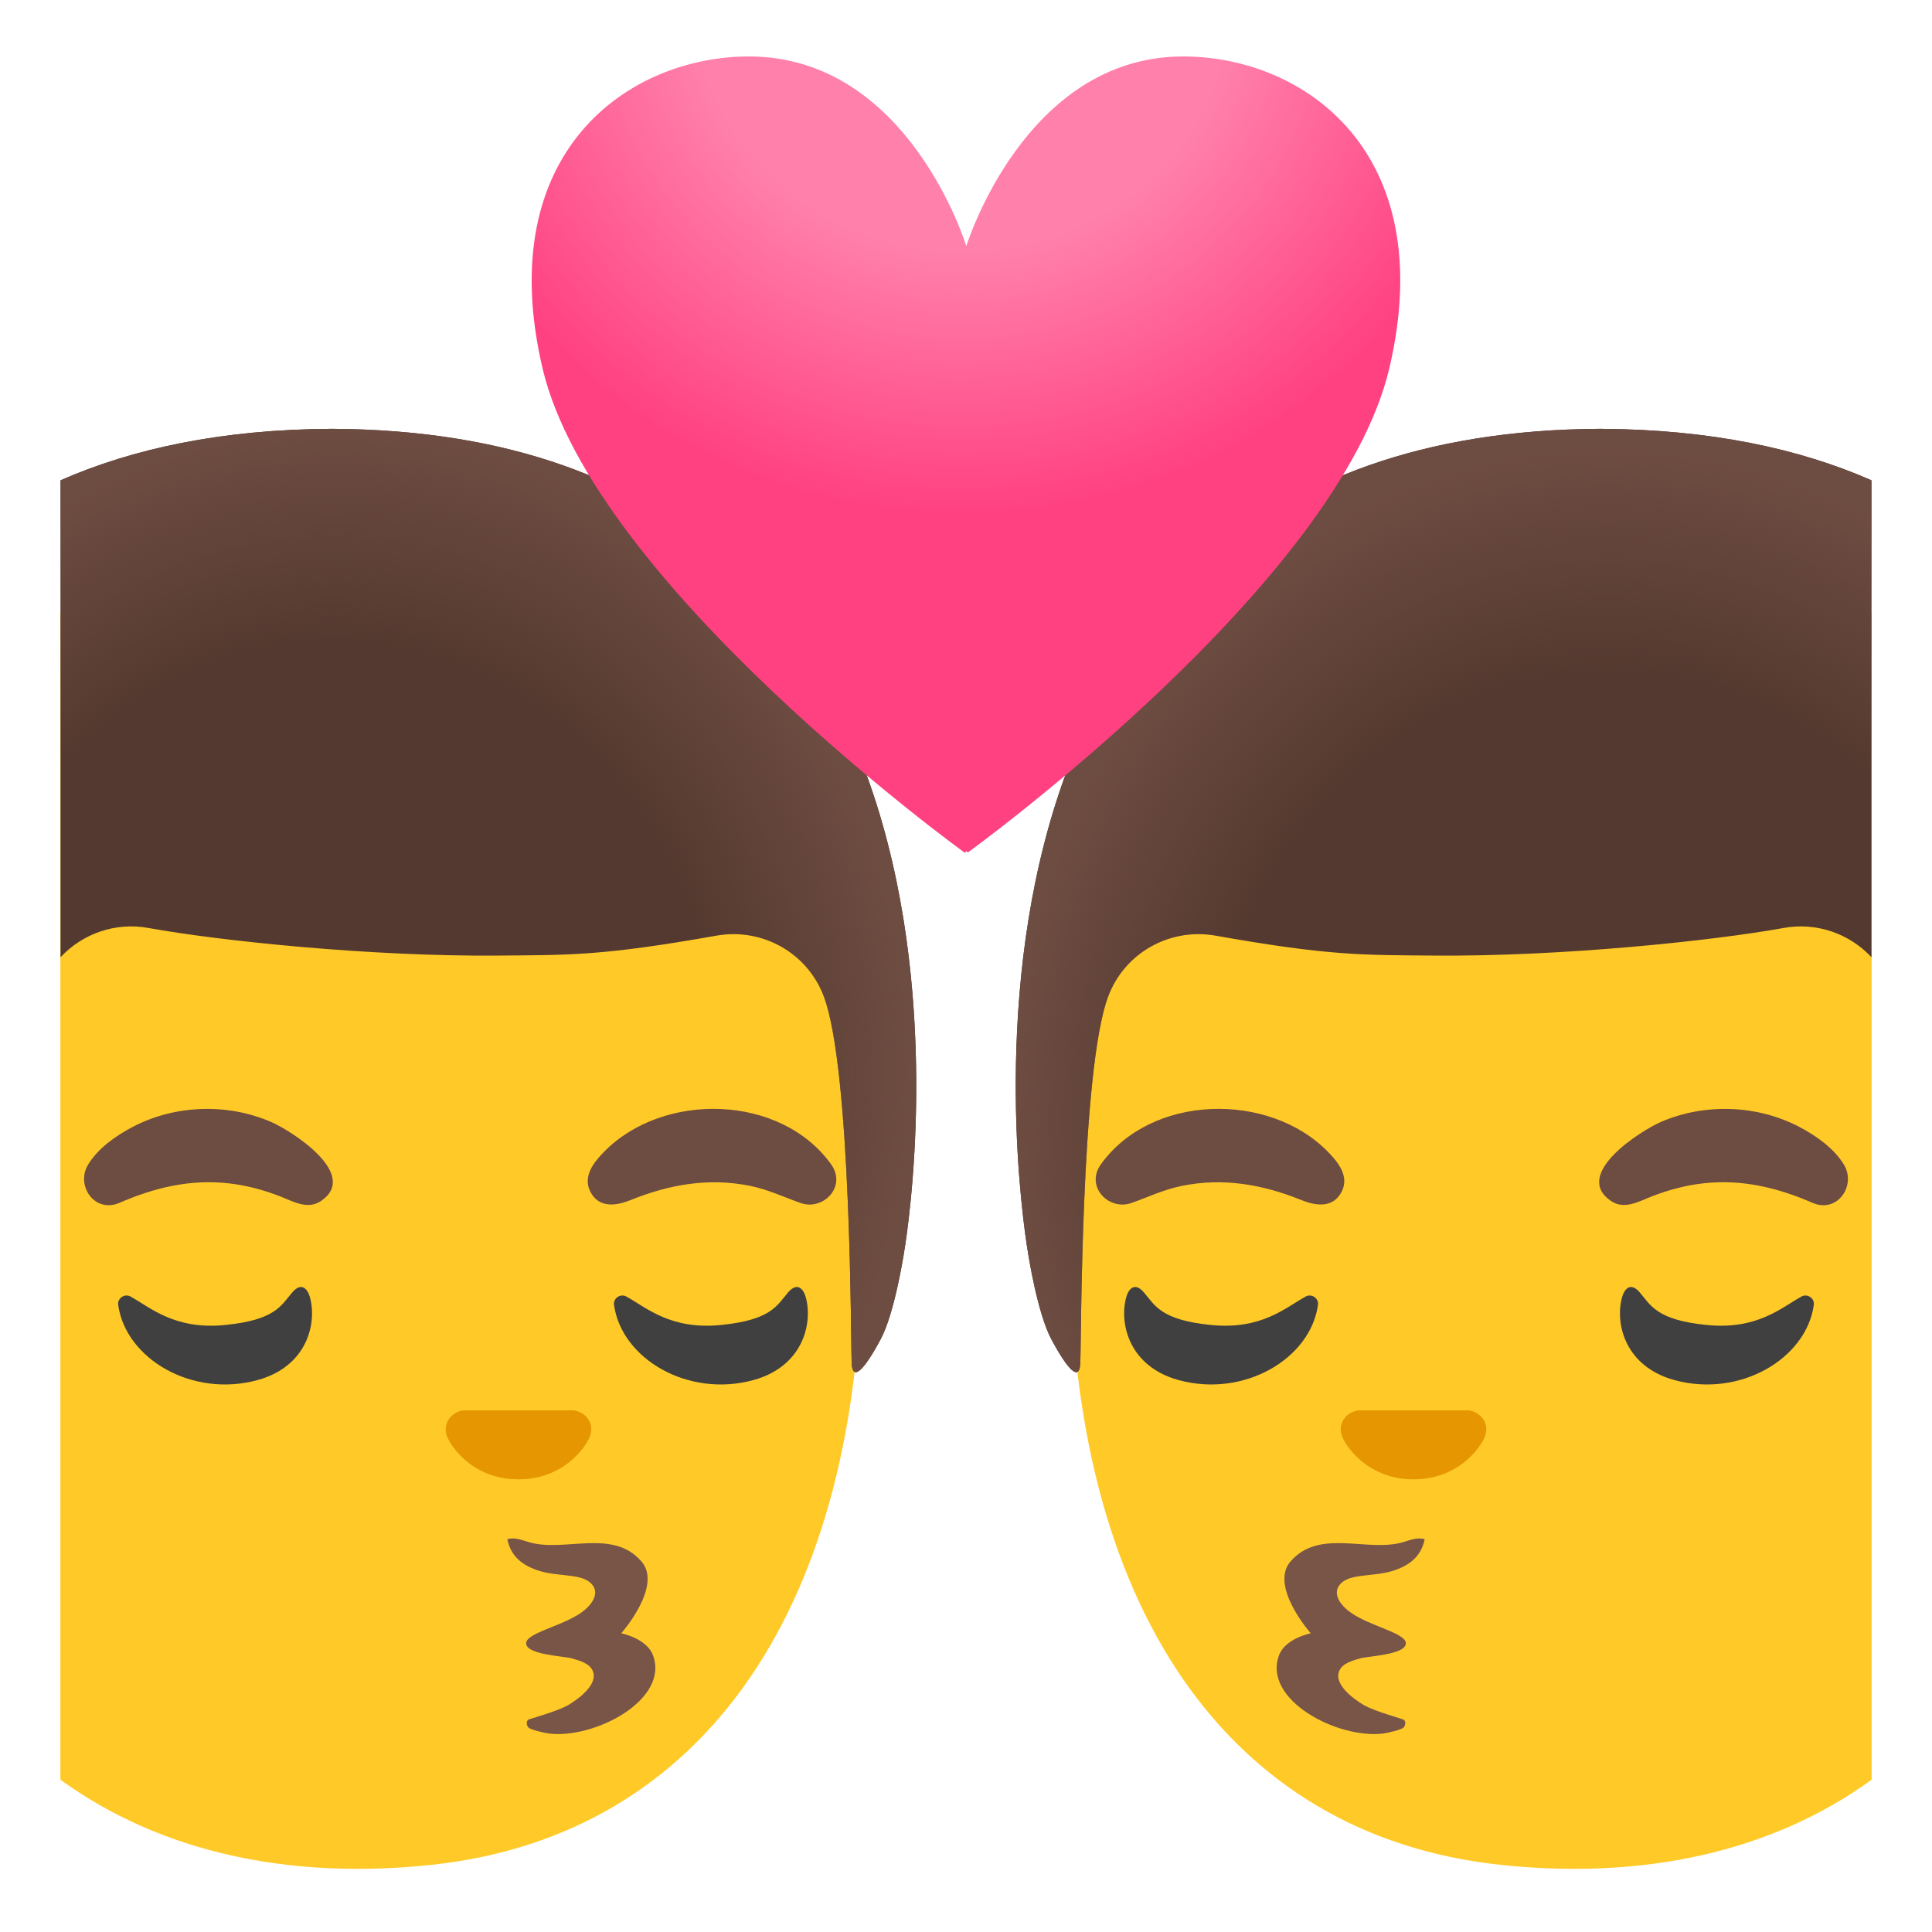
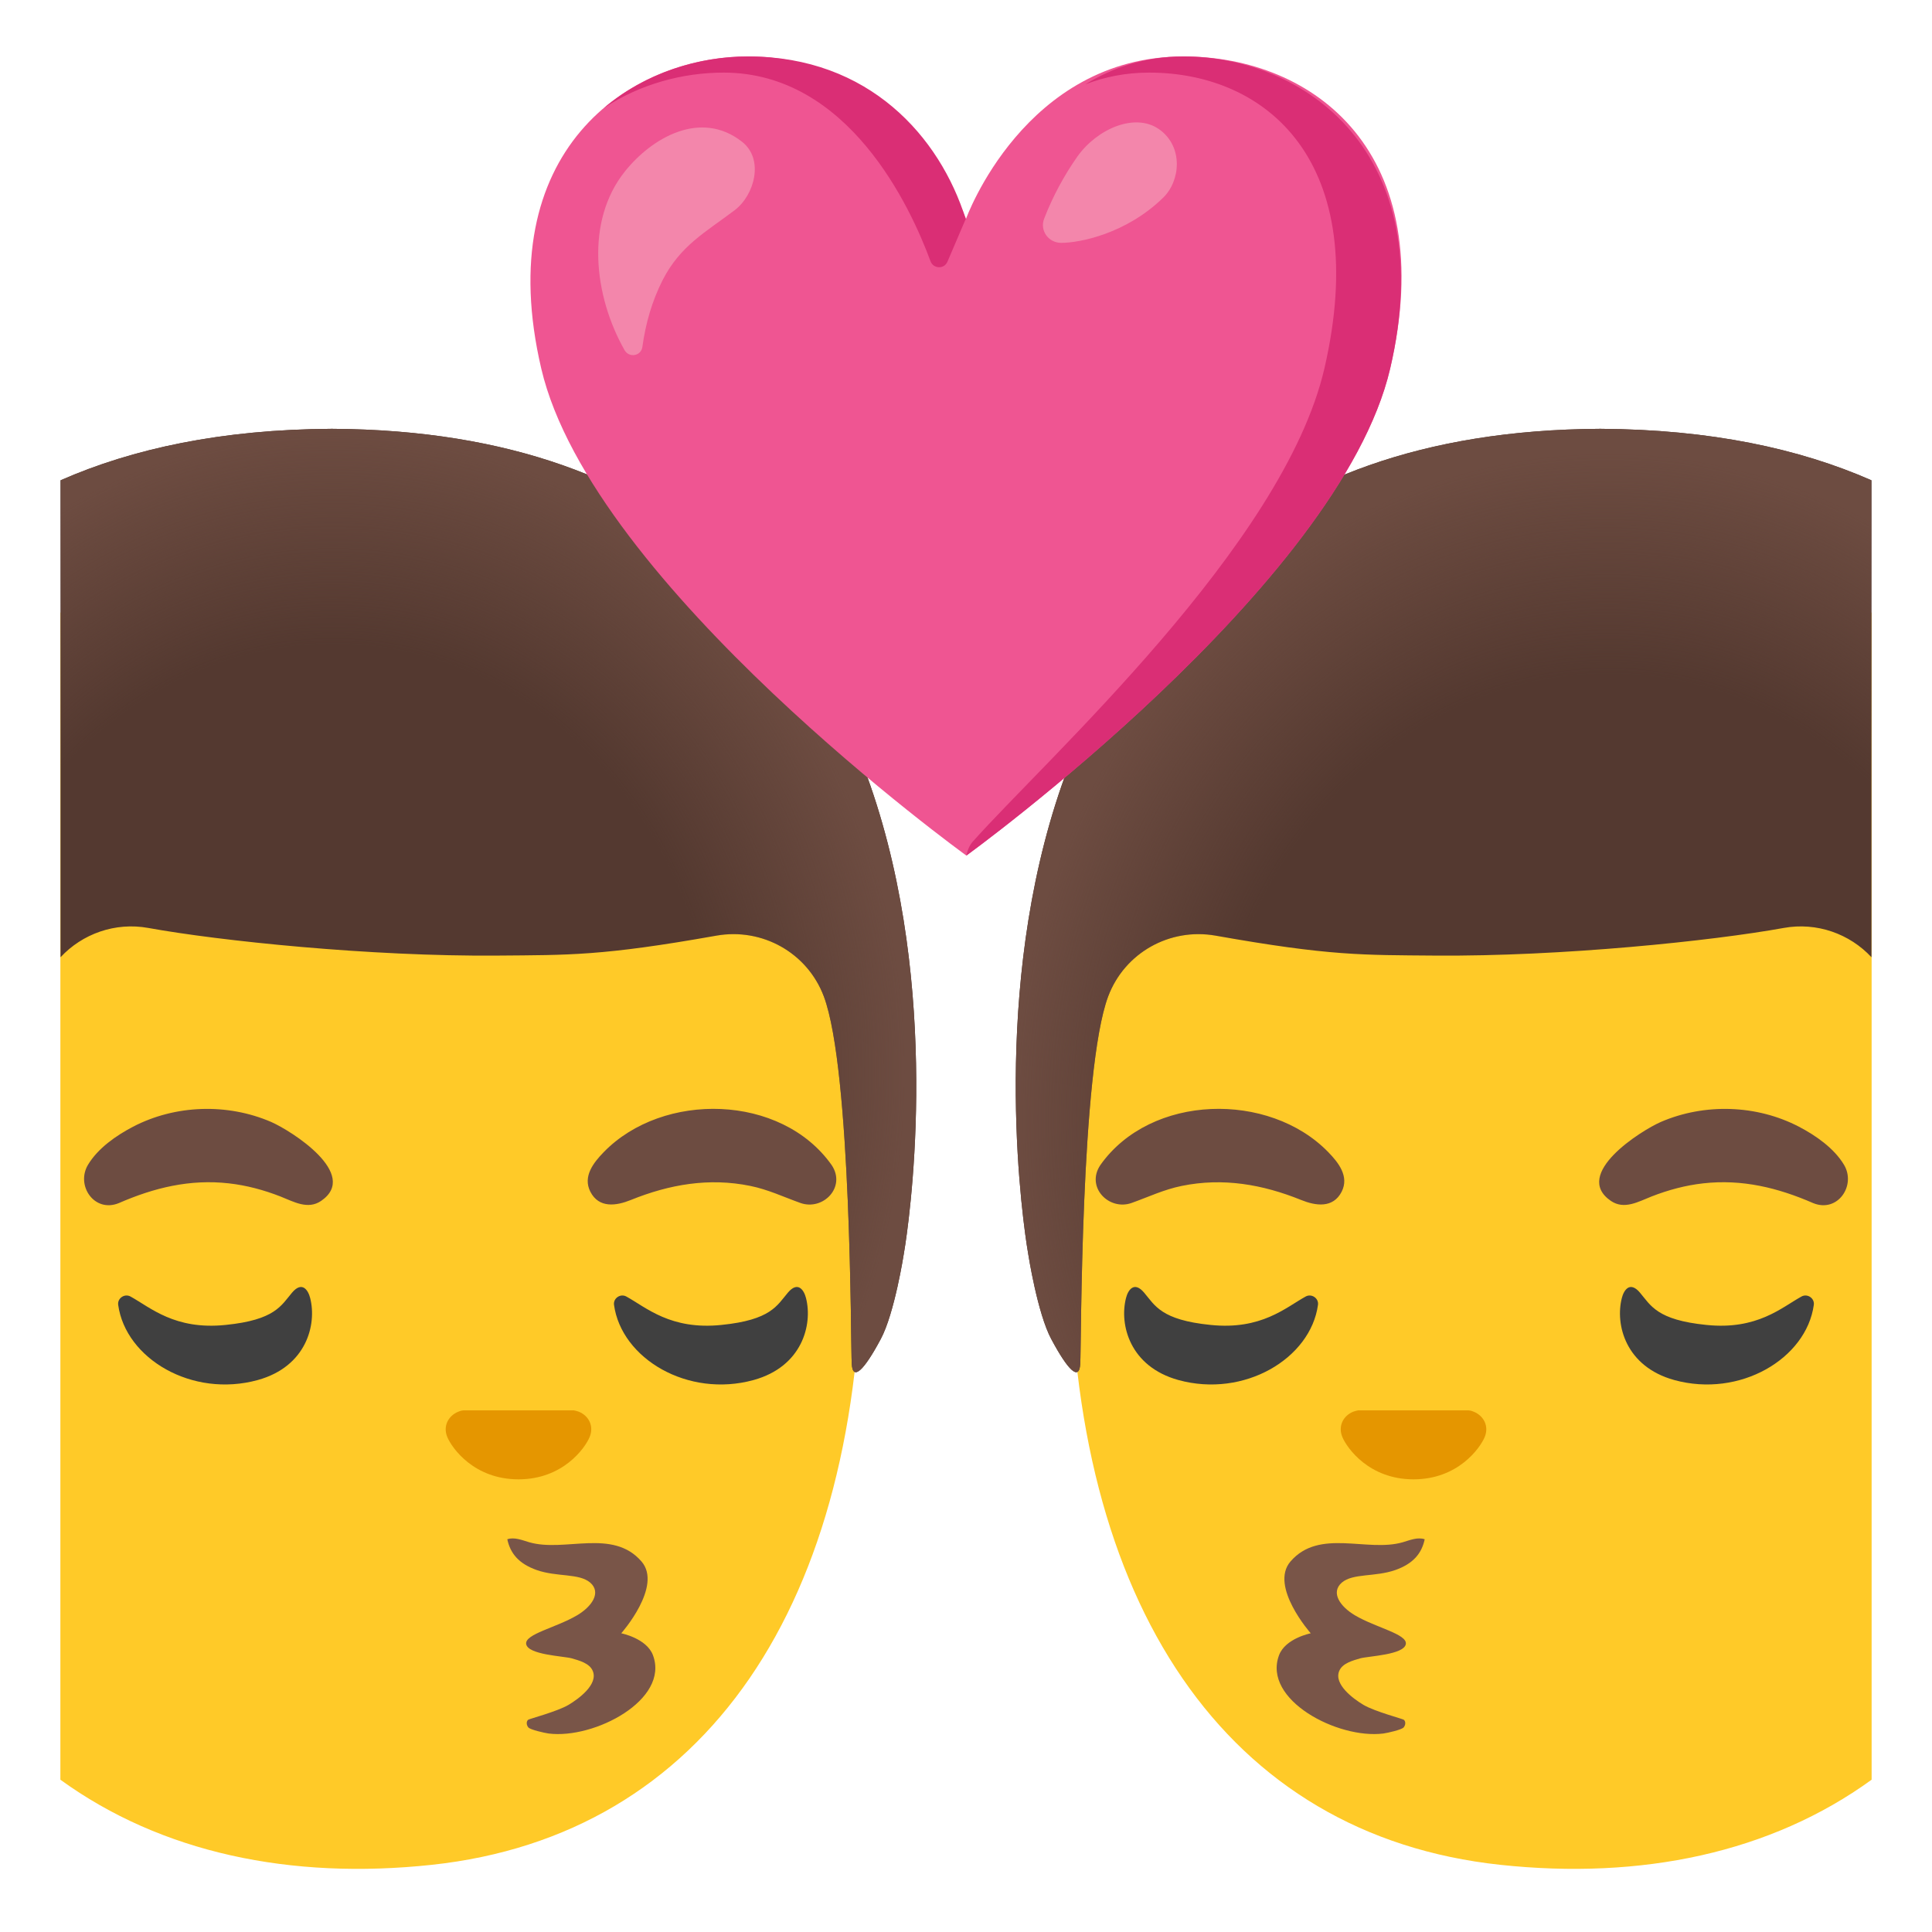
<svg xmlns="http://www.w3.org/2000/svg" viewBox="0 0 128 128" width="512px" height="512px">
  <path d="M25.73 34.74c27.05 0 31.37 19.51 31.37 47.59 0 23.97-10.35 39.27-28.5 41.22-9.35 1-17.91-.79-24.6-5.64V40.6c5.31-3.77 12.38-5.86 21.73-5.86z" fill="#ffca28" />
  <g fill="#6d4c41">
    <path d="M55.1 77.19c-3.34-4.73-11.18-4.89-15.1-.86-.68.7-1.4 1.61-.89 2.62.57 1.12 1.73.94 2.69.55 2.55-1.03 5.17-1.49 7.91-.93 1.18.24 2.2.73 3.32 1.13 1.5.53 3.05-1.05 2.07-2.51zM7.87 79.71c2.34-1.02 4.71-1.6 7.29-1.31 1.17.13 2.32.44 3.42.87.87.34 1.81.9 2.7.29 2.57-1.77-1.99-4.65-3.32-5.23-2.9-1.25-6.35-1.14-9.15.32-1.11.58-2.32 1.42-2.98 2.52-.82 1.37.42 3.2 2.04 2.54z" />
  </g>
  <g fill="#404040">
    <path d="M19.35 85.64c.67-.79 1.07-.16 1.2.36.45 1.76-.25 4.54-3.47 5.43-4.36 1.2-8.76-1.42-9.25-4.98-.06-.44.43-.77.82-.55 1.31.72 2.93 2.23 6.3 1.88 3.28-.33 3.68-1.29 4.4-2.14zM52.2 85.64c.67-.79 1.07-.16 1.2.36.45 1.76-.25 4.54-3.47 5.43-4.36 1.2-8.76-1.42-9.25-4.98-.06-.44.43-.77.82-.55 1.31.72 2.93 2.23 6.3 1.88 3.28-.33 3.68-1.29 4.4-2.14z" />
  </g>
  <path d="M36.35 114.85c3.02.38 8.02-2.23 6.91-5.19-.42-1.12-2.1-1.45-2.1-1.45s2.76-3.12 1.34-4.76c-1.91-2.21-5.07-.59-7.43-1.27-.48-.14-.99-.36-1.46-.2.2.94.76 1.62 1.95 2.04 1.34.47 2.8.2 3.54.83.76.66.11 1.59-.87 2.17-1.39.82-3.47 1.24-3.37 1.9.11.72 2.49.8 3.02.95.48.14 1.18.32 1.39.83.38.89-.93 1.85-1.6 2.25-.74.44-2.61.93-2.68.99-.14.12-.11.37.02.51.13.15 1.05.36 1.34.4z" fill="#795548" />
  <path d="M38.35 93.53c-.11-.04-.22-.07-.33-.09h-7.33c-.11.01-.22.04-.33.09-.66.27-1.03.96-.72 1.69.31.73 1.77 2.79 4.71 2.79s4.4-2.06 4.71-2.79c.31-.73-.05-1.42-.71-1.69z" fill="#e59600" />
  <path d="M21.96 28.41H22c47.64.25 37.88 54.66 37.88 54.66s-.61 3.94-1.53 5.65c-1.1 2.06-1.85 2.81-1.92 1.64-.07-1.16-.01-19.44-1.85-24.35-1.09-2.89-4.08-4.56-7.12-4.02-7.58 1.35-9.78 1.28-14.5 1.32-8.41.07-18.46-.98-23.13-1.83-2.2-.4-4.38.39-5.82 1.94v-31.6c4.78-2.1 10.68-3.37 17.95-3.41z" fill="#543930" />
-   <radialGradient id="a" cx="36.284" cy="71.24" r="38.083" gradientTransform="matrix(-.9998 -.0217 -.0243 1.1197 59.972 -7.738)" gradientUnits="userSpaceOnUse">
+   <radialGradient id="a" cx="1218.284" cy="71.24" r="38.083" gradientTransform="matrix(-.9998 -.0217 -.0243 1.1197 1241.694 17.896)" gradientUnits="userSpaceOnUse">
    <stop offset=".668" stop-color="#6d4c41" stop-opacity="0" />
    <stop offset="1" stop-color="#6d4c41" />
  </radialGradient>
  <path d="M21.96 28.41H22c47.64.25 37.88 54.66 37.88 54.66s-.61 3.94-1.53 5.65c-1.1 2.06-1.85 2.81-1.92 1.64-.07-1.16-.01-19.44-1.85-24.35-1.09-2.89-4.08-4.56-7.12-4.02-7.58 1.35-10.91 1.32-15.63 1.25-9.75-.13-17.32-.91-21.99-1.76-2.2-.4-4.38.39-5.82 1.94v-31.6c4.77-2.1 10.67-3.37 17.94-3.41z" fill="url(#a)" />
  <g>
    <path d="M102.27 34.74c-27.05 0-31.37 19.51-31.37 47.59 0 23.97 10.35 39.27 28.5 41.22 9.35 1 17.91-.79 24.6-5.64V40.6c-5.31-3.77-12.38-5.86-21.73-5.86z" fill="#ffca28" />
    <g fill="#6d4c41">
      <path d="M72.9 77.19c3.34-4.73 11.18-4.89 15.1-.86.68.7 1.4 1.61.89 2.62-.57 1.12-1.73.94-2.69.55-2.55-1.03-5.17-1.49-7.91-.93-1.18.24-2.2.73-3.32 1.13-1.5.53-3.05-1.05-2.07-2.51zM120.13 79.71c-2.34-1.02-4.71-1.6-7.29-1.31-1.17.13-2.32.44-3.42.87-.87.34-1.81.9-2.7.29-2.57-1.77 1.99-4.65 3.32-5.23 2.9-1.25 6.35-1.14 9.15.32 1.11.58 2.32 1.42 2.98 2.52.82 1.37-.42 3.2-2.04 2.54z" />
    </g>
    <g fill="#404040">
      <path d="M108.65 85.64c-.67-.79-1.07-.16-1.2.36-.45 1.76.25 4.54 3.47 5.43 4.36 1.2 8.76-1.42 9.25-4.98.06-.44-.43-.77-.82-.55-1.31.72-2.93 2.23-6.3 1.88-3.28-.33-3.68-1.29-4.4-2.14zM75.8 85.64c-.67-.79-1.07-.16-1.2.36-.45 1.76.25 4.54 3.47 5.43 4.36 1.2 8.76-1.42 9.25-4.98.06-.44-.43-.77-.82-.55-1.31.72-2.93 2.23-6.3 1.88-3.28-.33-3.68-1.29-4.4-2.14z" />
    </g>
    <path d="M91.65 114.85c-3.02.38-8.02-2.23-6.91-5.19.42-1.12 2.1-1.45 2.1-1.45s-2.76-3.12-1.34-4.76c1.91-2.21 5.07-.59 7.43-1.27.48-.14.99-.36 1.46-.2-.2.94-.76 1.62-1.95 2.04-1.34.47-2.8.2-3.54.83-.76.66-.11 1.59.87 2.17 1.39.82 3.47 1.24 3.37 1.9-.11.72-2.49.8-3.02.95-.48.14-1.18.32-1.39.83-.38.89.93 1.85 1.6 2.25.74.44 2.61.93 2.68.99.14.12.11.37-.02.51-.13.15-1.05.36-1.34.4z" fill="#795548" />
    <path d="M89.65 93.53c.11-.04.22-.07.33-.09h7.33c.11.01.22.04.33.09.66.27 1.03.96.72 1.69-.31.73-1.77 2.79-4.71 2.79s-4.4-2.06-4.71-2.79c-.31-.73.05-1.42.71-1.69z" fill="#e59600" />
    <path d="M106.04 28.41H106c-47.64.25-37.88 54.66-37.88 54.66s.61 3.94 1.53 5.65c1.1 2.06 1.85 2.81 1.92 1.64.07-1.16.01-19.44 1.85-24.35 1.09-2.89 4.08-4.56 7.12-4.02 7.58 1.35 9.78 1.28 14.5 1.32 8.41.07 18.46-.98 23.13-1.83 2.2-.4 4.38.39 5.82 1.94v-31.6c-4.78-2.1-10.68-3.37-17.95-3.41z" fill="#543930" />
    <radialGradient id="b" cx="106.704" cy="74.359" r="39.619" gradientTransform="matrix(.9998 -.0217 .0243 1.1197 -1.78 -6.584)" gradientUnits="userSpaceOnUse">
      <stop offset=".668" stop-color="#6d4c41" stop-opacity="0" />
      <stop offset="1" stop-color="#6d4c41" />
    </radialGradient>
    <path d="M106.04 28.41H106c-47.64.25-37.88 54.66-37.88 54.66s.61 3.94 1.53 5.65c1.1 2.06 1.85 2.81 1.92 1.64.07-1.16.01-19.44 1.85-24.35 1.09-2.89 4.08-4.56 7.12-4.02 7.58 1.35 10.91 1.32 15.63 1.25 9.75-.13 17.32-.91 21.99-1.76 2.2-.4 4.38.39 5.82 1.94v-31.6c-4.77-2.1-10.67-3.37-17.94-3.41z" fill="url(#b)" />
  </g>
-   <radialGradient id="c" cx="61.589" cy="6.895" r="36.798" gradientTransform="matrix(.9985 0 0 .9337 2.266 -6.362)" gradientUnits="userSpaceOnUse">
-     <stop offset=".481" stop-color="#ff80ab" />
-     <stop offset=".998" stop-color="#ff4081" />
-   </radialGradient>
-   <path d="M78.39 3.74c-10.51 0-14.37 12.57-14.37 12.57S60.21 3.74 49.62 3.74c-7.96 0-17.03 6.31-13.68 20.64 3.35 14.33 27.97 32.11 27.97 32.11s.13-.05.13-.13c0 .08.08.12.08.12s24.58-17.77 27.93-32.1c3.36-14.34-5.7-20.64-13.66-20.64z" fill="url(#c)" />
+   <g>
+     <path d="M78.41 3.74C67.87 3.74 64 14.5 64 14.5S60.18 3.74 49.57 3.74c-7.97 0-17.07 6.32-13.71 20.68 3.36 14.36 28.16 32.26 28.16 32.26s24.72-17.9 28.08-32.26c3.36-14.36-5.08-20.68-13.69-20.68z" fill="#ef5592" />
+     <g fill="#da2e75">
+       <path d="M47.94 4.81c8.27 0 12.38 8.89 13.71 12.5.19.51.91.53 1.12.03l1.21-2.83c-1.71-5.45-6.4-10.77-14.41-10.77-3.32 0-6.82 1.1-9.55 3.41 2.4-1.59 5.23-2.34 7.92-2.34zM78.41 3.74c-2.55 0-4.7.74-6.51 1.85 1.27-.49 2.68-.78 4.23-.78 7.8 0 14.77 5.91 11.62 19.58-2.7 11.73-18.5 25.96-23.32 31.39-.31.35-.41.91-.41.91s24.72-17.9 28.08-32.26c3.36-14.37-5.72-20.69-13.69-20.69z" />
+     </g>
+     <path d="M41.4 11.36c1.8-2.25 5.03-4.11 7.76-1.97 1.48 1.16.83 3.54-.49 4.54-1.93 1.46-3.6 2.34-4.77 4.63-.7 1.38-1.13 2.88-1.34 4.42-.08.61-.88.75-1.18.22-2.04-3.6-2.61-8.55.02-11.84zM70.31 16.09c-.85 0-1.44-.82-1.13-1.61a19.31 19.31 0 0 1 2.2-4.11c1.32-1.85 3.82-2.92 5.41-1.81 1.63 1.15 1.42 3.43.27 4.54-2.45 2.39-5.53 2.99-6.75 2.99z" fill="#f386ab" />
+   </g>
</svg>
